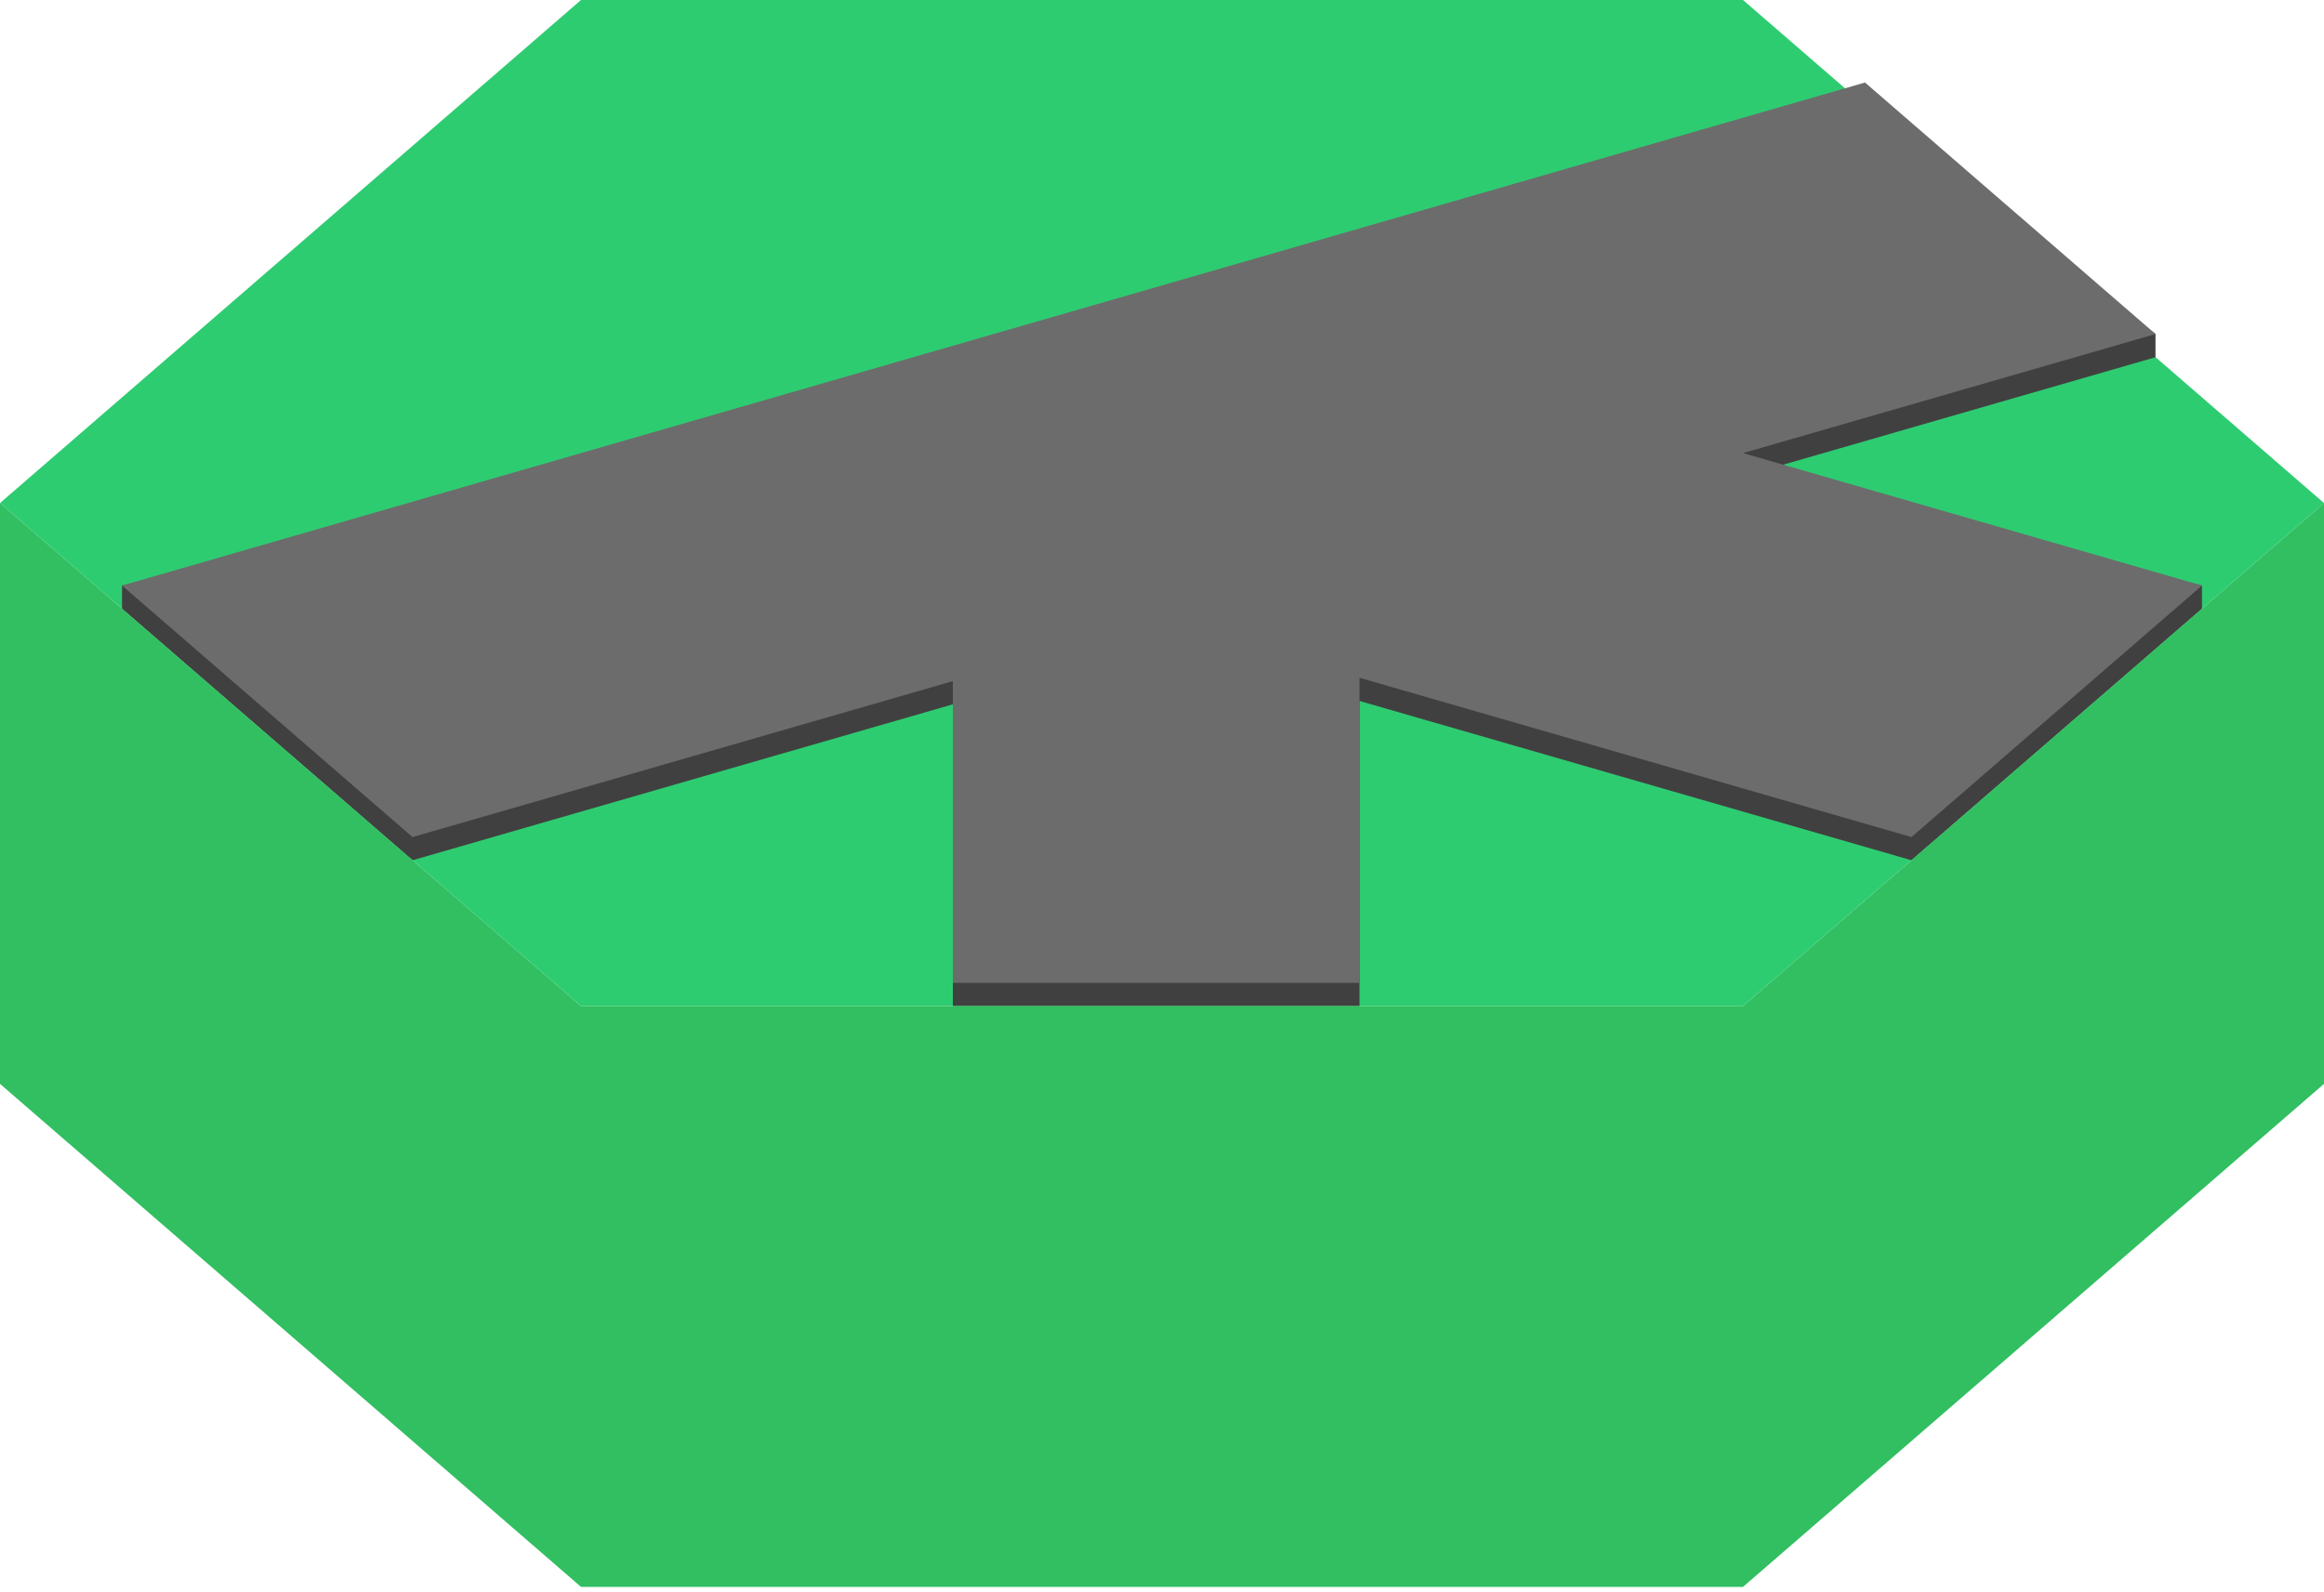
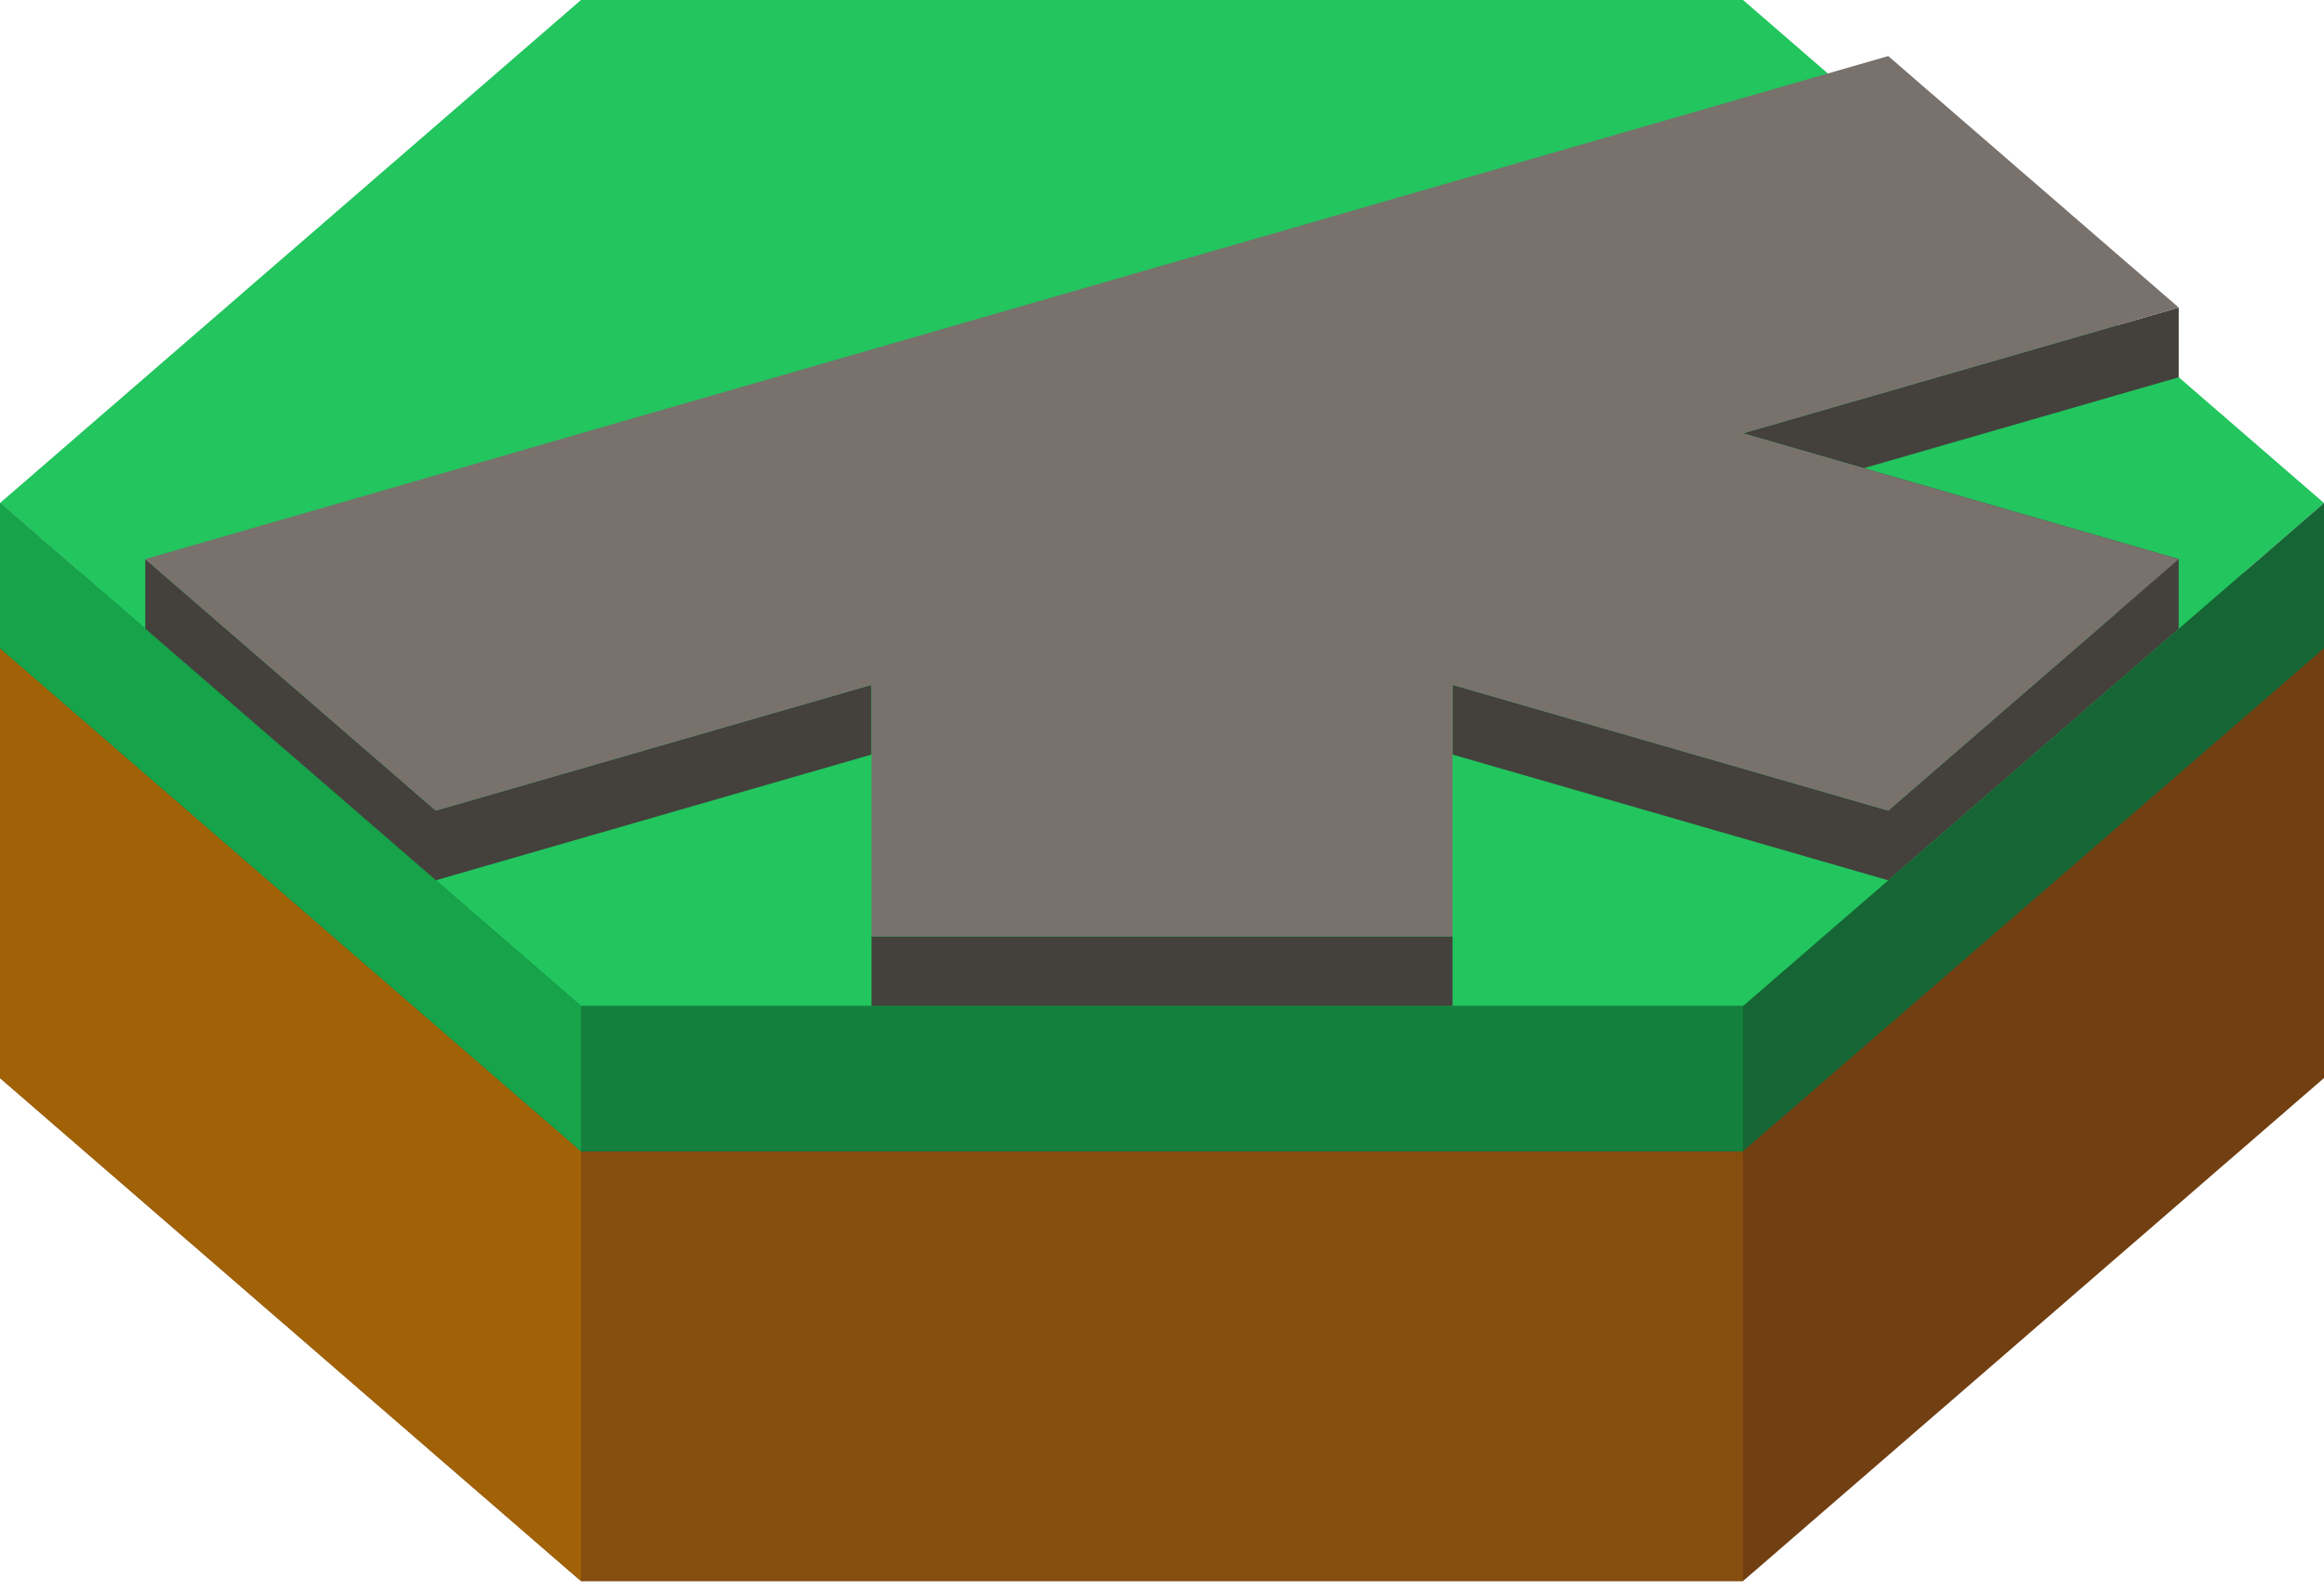
<svg xmlns="http://www.w3.org/2000/svg" width="200" height="137" viewBox="0 0 200 137" fill="none">
-   <path d="M50 0L0 43.301L50 86.603H150L200 43.301L150 0H50Z" fill="#2ECC71" />
-   <path d="M35.5 74.052L10.5 52.401V50.403L50 40.999L117 21.657L160.5 9.1L185.5 28.753V30.751L150 40.999L189.5 50.4V52.401L164.5 74.052L117 60.34V86.6H82V60.629L35.5 74.052Z" fill="#414040" />
-   <path d="M10.5 50.404L50 39.002L117 19.66L160.5 7.103L185.5 28.754L150 39.002L189.5 50.404L164.5 72.055L117 58.343V84.603H82V58.632L35.5 72.055L10.5 50.404Z" fill="#6C6C6C" />
-   <path d="M150 86.603L200 43.301V93.3L150 136.6H50L0 93.3V43.301L50 86.603H150Z" fill="#31BF61" />
+   <path d="M50 12L0 55.301L50 98.603H150L200 55.301L150 12H50Z" fill="#22C55E" />
+   <path d="M150 98.603L200 55.301V92.8L150 136.101H50L0 92.8V55.301L50 98.603H150Z" fill="#713F12" />
+   <path d="M0 55.301L50 98.603V136.101L0 92.8V55.301Z" fill="#A16207" />
+   <path d="M50 98.603H150V136.101H50V98.603Z" fill="#854D0E" />
+   <path d="M50 0L0 43.301L50 86.603H150L200 43.301L150 0H50Z" fill="#22C55E" />
+   <path d="M12.5 54.127L25 64.952L37.5 75.777L75 64.952V80.603V86.603H125V80.603V64.952L162.5 75.777L187.5 54.127V48.127L160.392 40.301L187.5 32.476V26.476L150 37.301L160.392 40.301L150 43.301L182.304 52.627L162.5 69.777L125 58.952V64.952V80.603H75V64.952V58.952L37.5 69.777L25 58.952L12.5 48.127V54.127Z" fill="#44403C" />
+   <path d="M12.5 48.127L25 58.952L37.5 69.777L75 58.952V80.603H100H125V58.952L162.5 69.777L175 58.952L187.5 48.127L150 37.301L187.5 26.476L175 15.651L162.5 4.825L12.5 48.127Z" fill="#78716C" />
+   <path d="M200 43.301L150 86.603H50L0 43.301V55.801L50 99.102H150L200 55.801V43.301Z" fill="#166534" />
+   <path d="M0 43.301L50 86.603V99.102L0 55.801V43.301Z" fill="#16A34A" />
+   <path d="M50 86.603H150V99.102H50V86.603Z" fill="#15803D" />
</svg>
